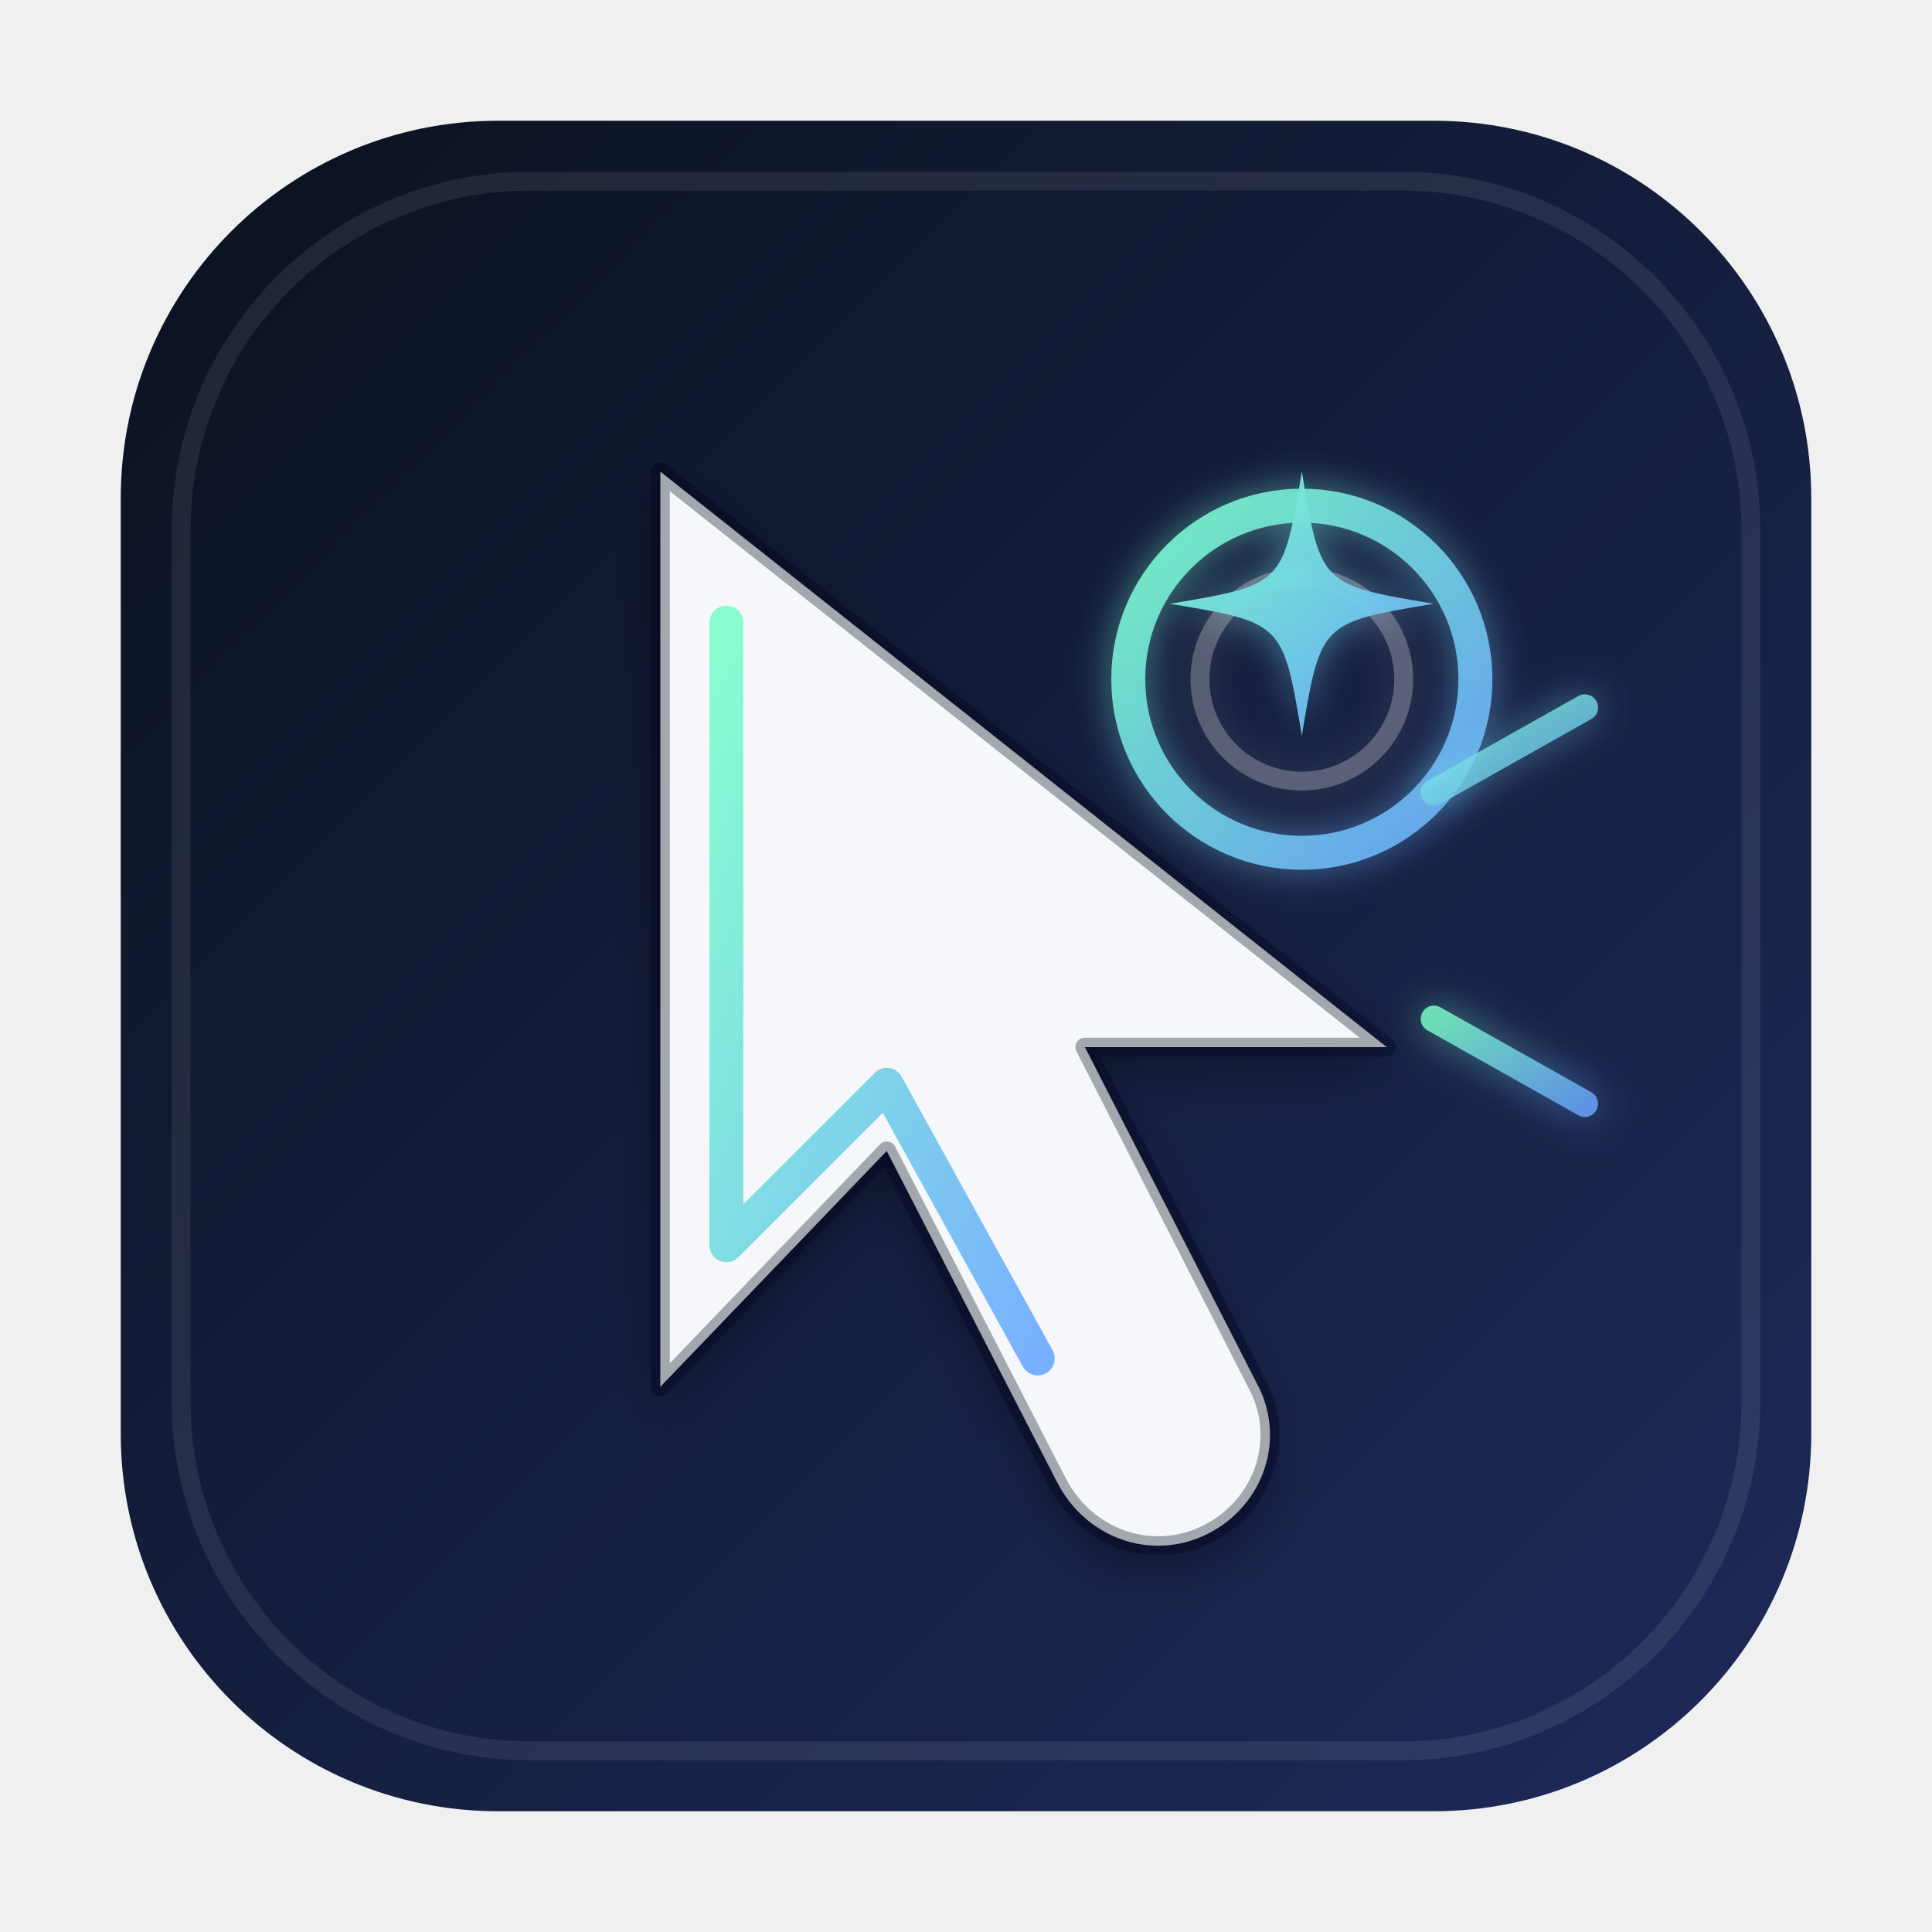
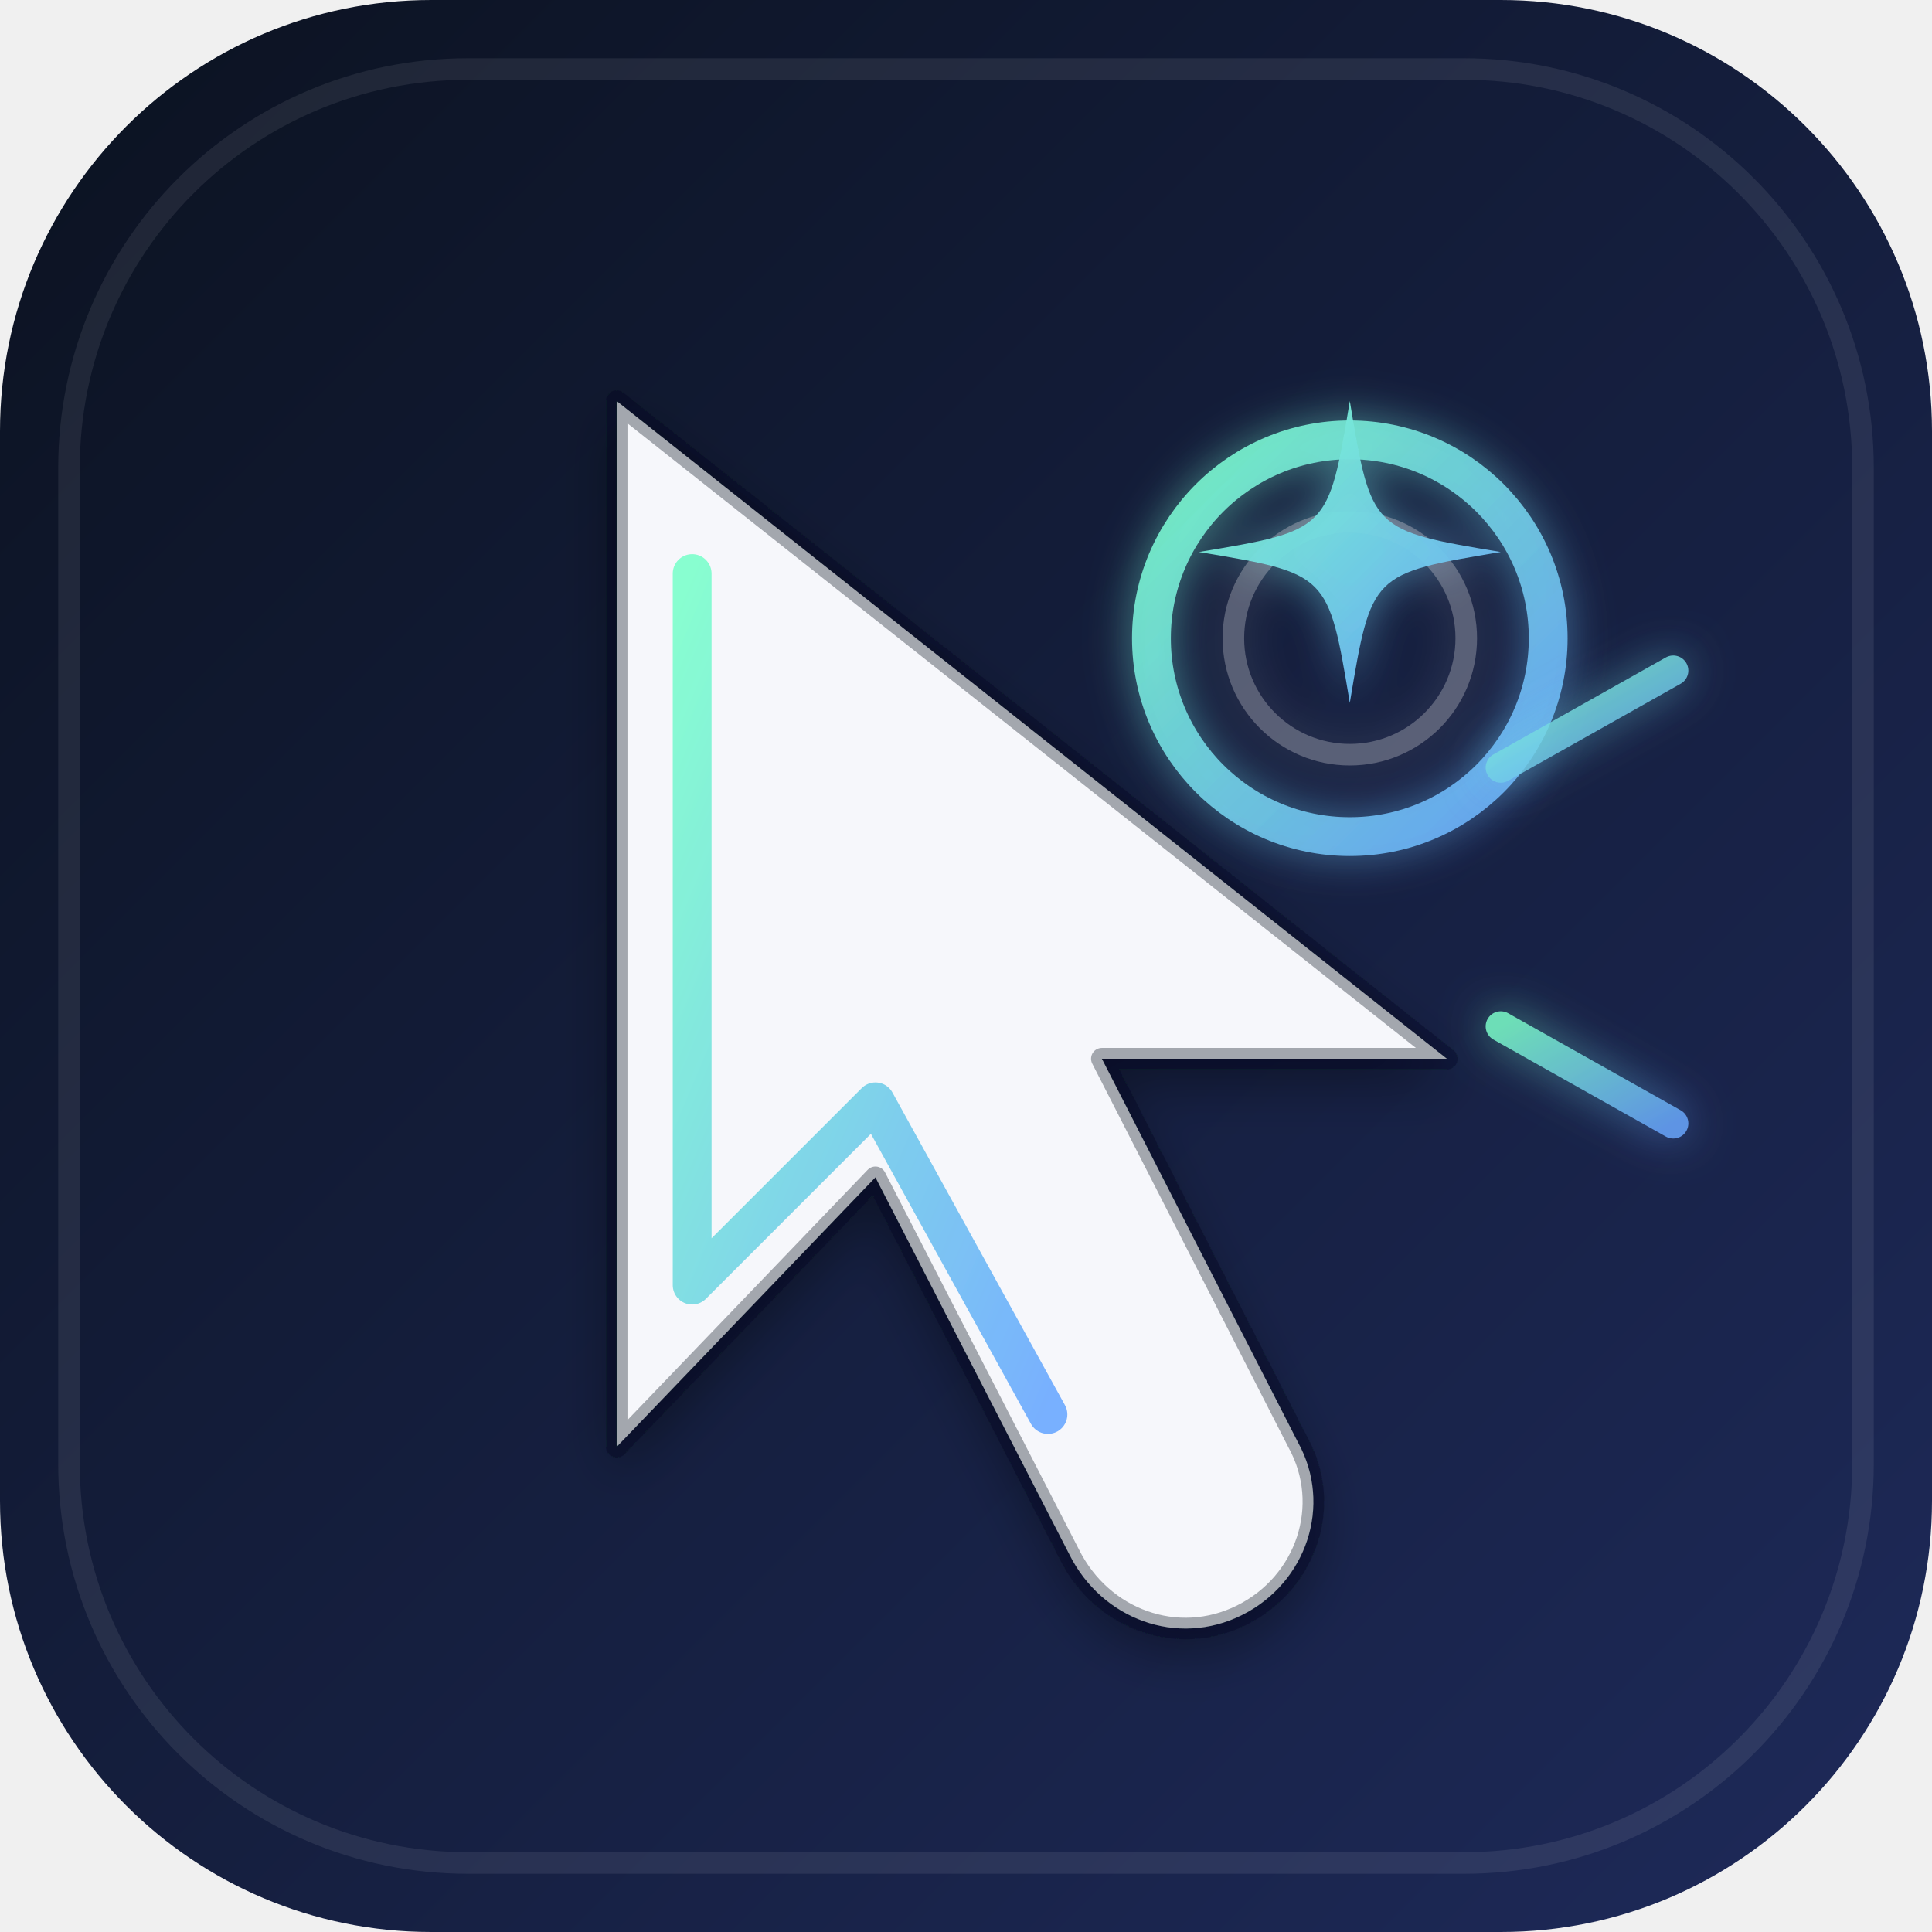
- <svg xmlns="http://www.w3.org/2000/svg" width="1024" height="1024" viewBox="0 0 1024 1024">
+ <svg xmlns="http://www.w3.org/2000/svg" width="896" height="896" viewBox="64 64 896 896">
  <defs>
    <linearGradient id="bg" x1="0" y1="0" x2="1" y2="1">
      <stop offset="0" stop-color="#0B1220" />
      <stop offset="1" stop-color="#1E2A5A" />
    </linearGradient>
    <linearGradient id="accent" x1="0" y1="0" x2="1" y2="1">
      <stop offset="0" stop-color="#7CFFCB" />
      <stop offset="1" stop-color="#6AA8FF" />
    </linearGradient>
    <filter id="glow" x="-30%" y="-30%" width="160%" height="160%">
      <feGaussianBlur stdDeviation="10" result="blur" />
      <feColorMatrix in="blur" type="matrix" values="1 0 0 0 0                 0 1 0 0 0                 0 0 1 0 0                 0 0 0 0.55 0" result="glowBlur" />
      <feMerge>
        <feMergeNode in="glowBlur" />
        <feMergeNode in="SourceGraphic" />
      </feMerge>
    </filter>
    <filter id="shadow" x="-30%" y="-30%" width="160%" height="160%">
      <feDropShadow dx="0" dy="10" stdDeviation="12" flood-color="#000" flood-opacity="0.35" />
    </filter>
  </defs>
  <rect x="64" y="64" width="896" height="896" rx="200" fill="url(#bg)" />
  <rect x="96" y="96" width="832" height="832" rx="185" fill="none" stroke="#FFFFFF" stroke-opacity="0.08" stroke-width="10" />
  <g filter="url(#glow)">
    <circle cx="690" cy="360" r="92" fill="none" stroke="url(#accent)" stroke-width="18" stroke-opacity="0.9" />
    <circle cx="690" cy="360" r="54" fill="none" stroke="#FFFFFF" stroke-width="10" stroke-opacity="0.25" />
    <path d="M690 250              C700 310 700 310 760 320              C700 330 700 330 690 390              C680 330 680 330 620 320              C680 310 680 310 690 250Z" fill="url(#accent)" opacity="0.95" />
  </g>
  <g filter="url(#shadow)">
    <path d="M350 250              L350 735              L470 610              L560 785              C575 815 610 828 640 813              C670 798 682 762 666 733              L575 555              L735 555              L350 250Z" fill="#F6F7FB" stroke="#0B1220" stroke-opacity="0.35" stroke-width="10" stroke-linejoin="round" />
    <path d="M385 330              L385 660              L470 575              L550 720" fill="none" stroke="url(#accent)" stroke-width="18" stroke-linecap="round" stroke-linejoin="round" opacity="0.9" />
  </g>
  <g opacity="0.85" filter="url(#glow)">
    <path d="M780 480 L860 480" stroke="url(#accent)" stroke-width="14" stroke-linecap="round" />
    <path d="M760 540 L840 585" stroke="url(#accent)" stroke-width="14" stroke-linecap="round" />
    <path d="M760 420 L840 375" stroke="url(#accent)" stroke-width="14" stroke-linecap="round" />
  </g>
</svg>
